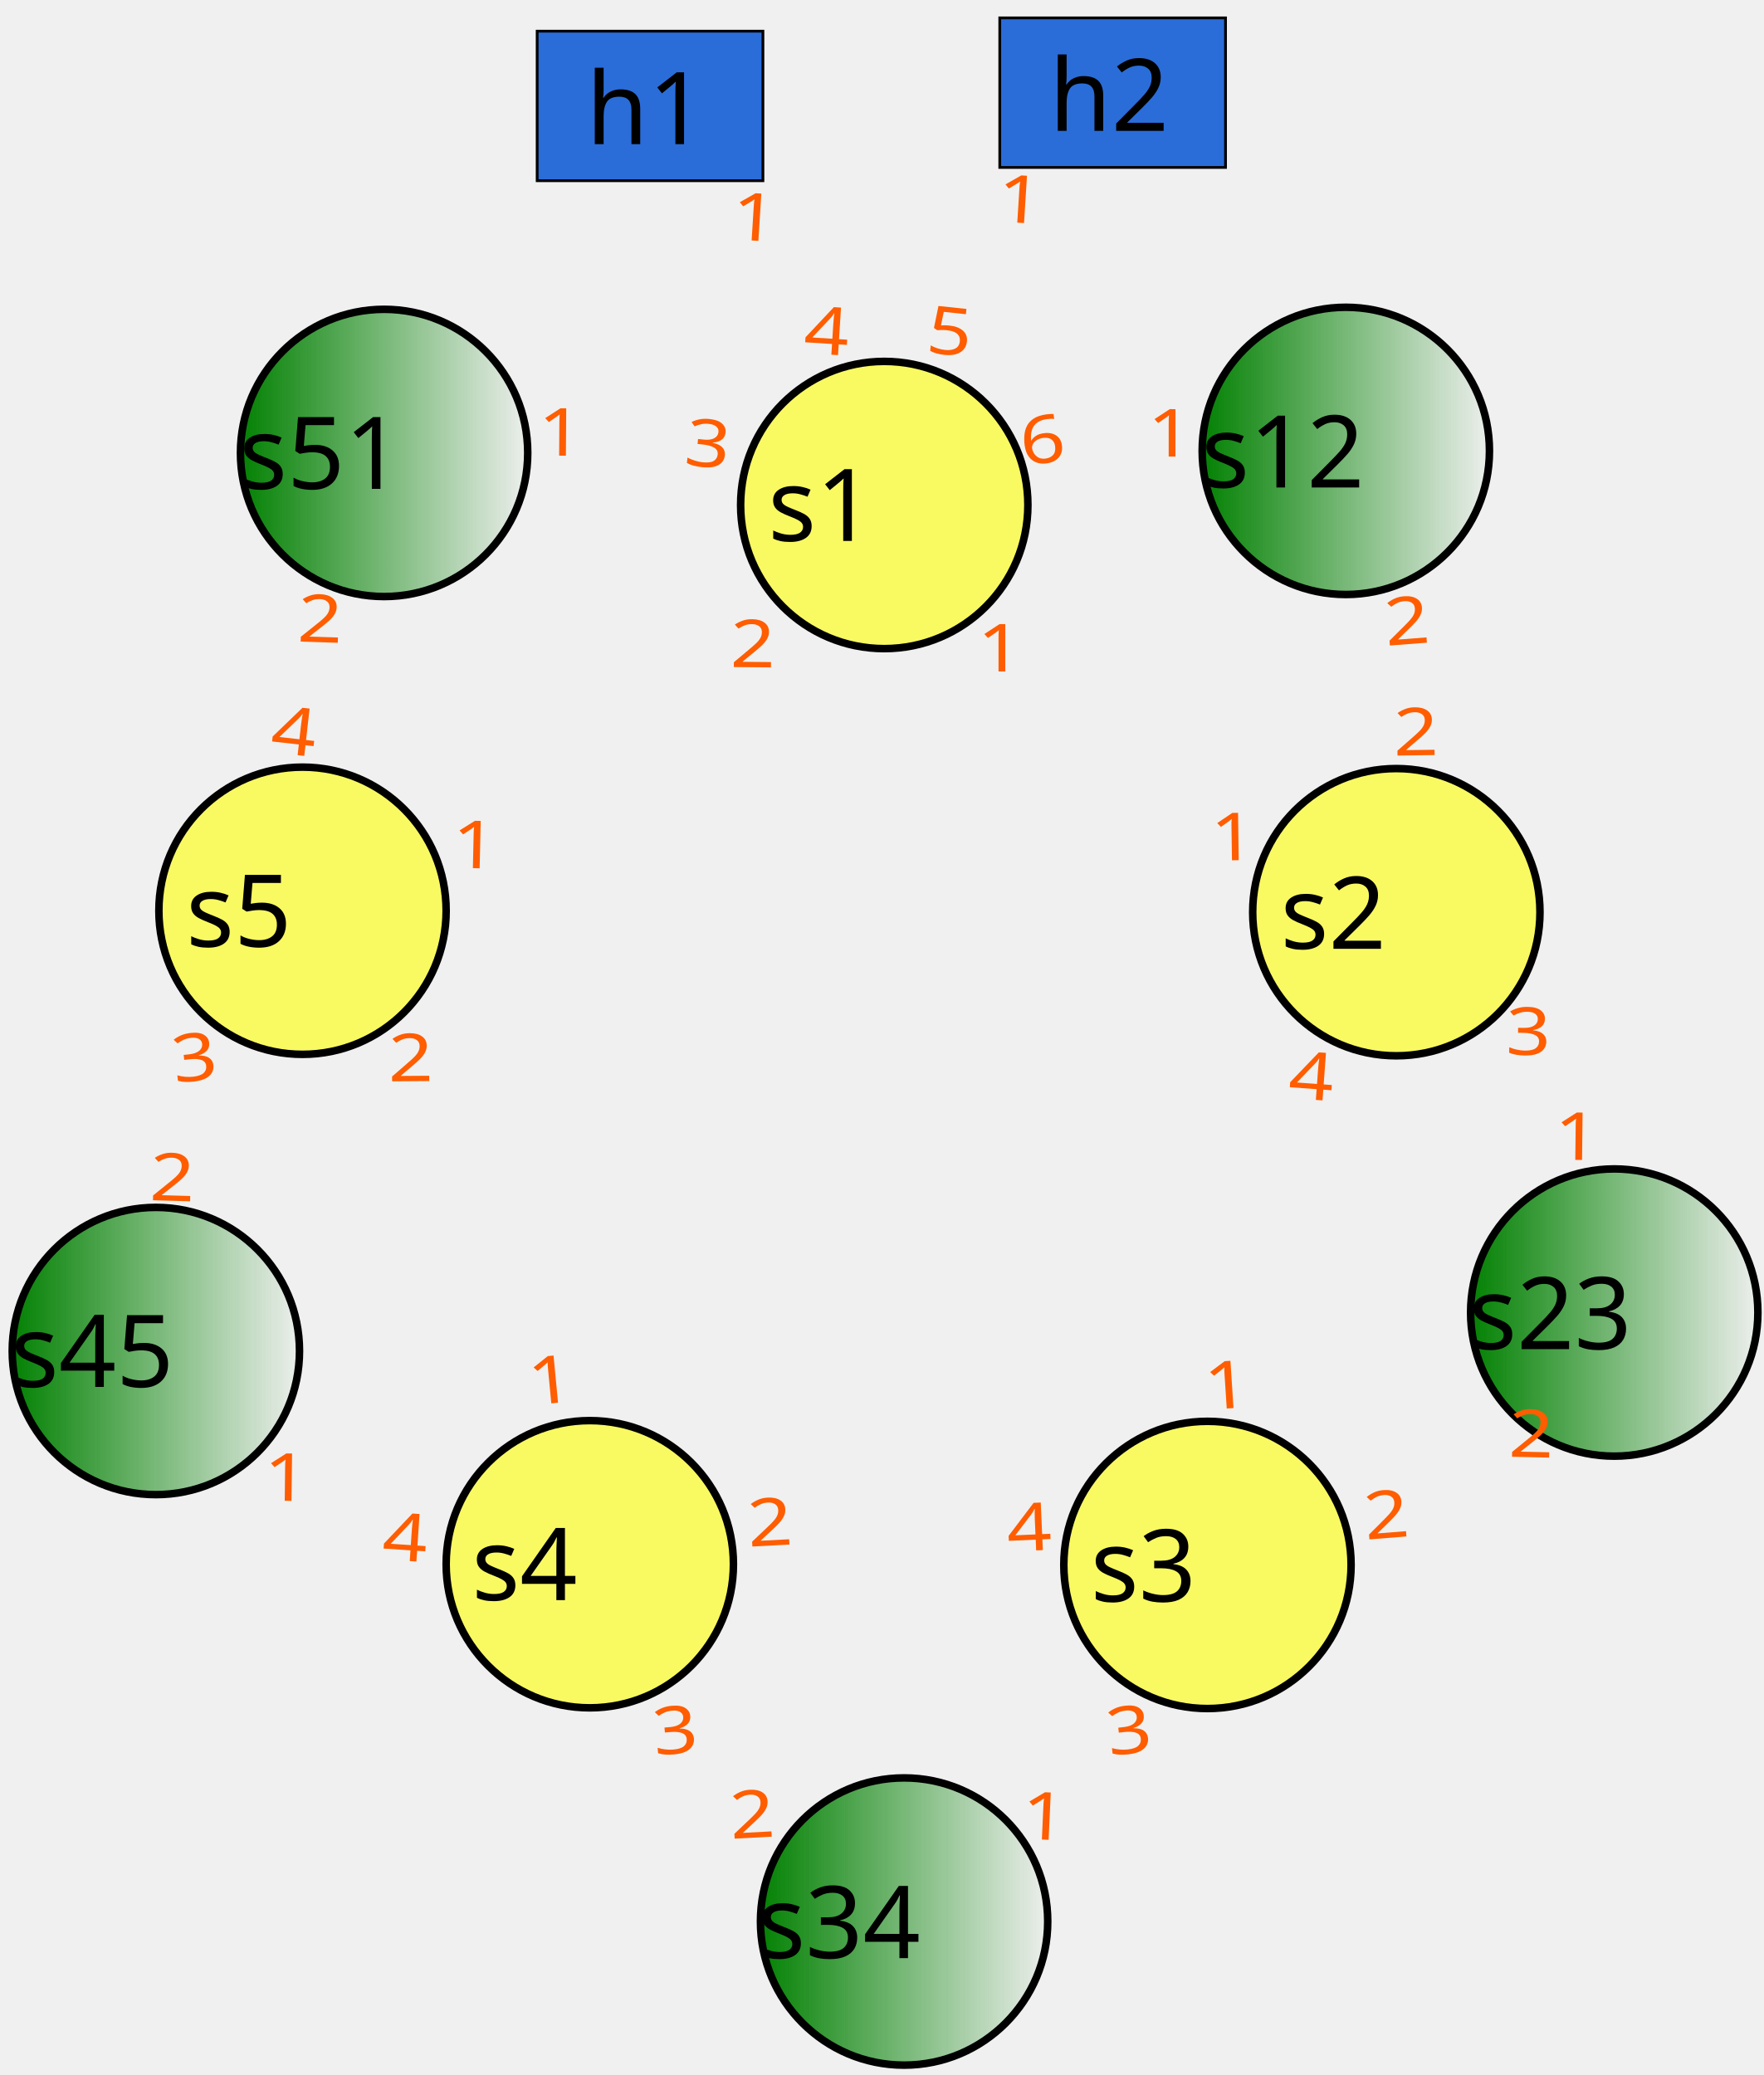
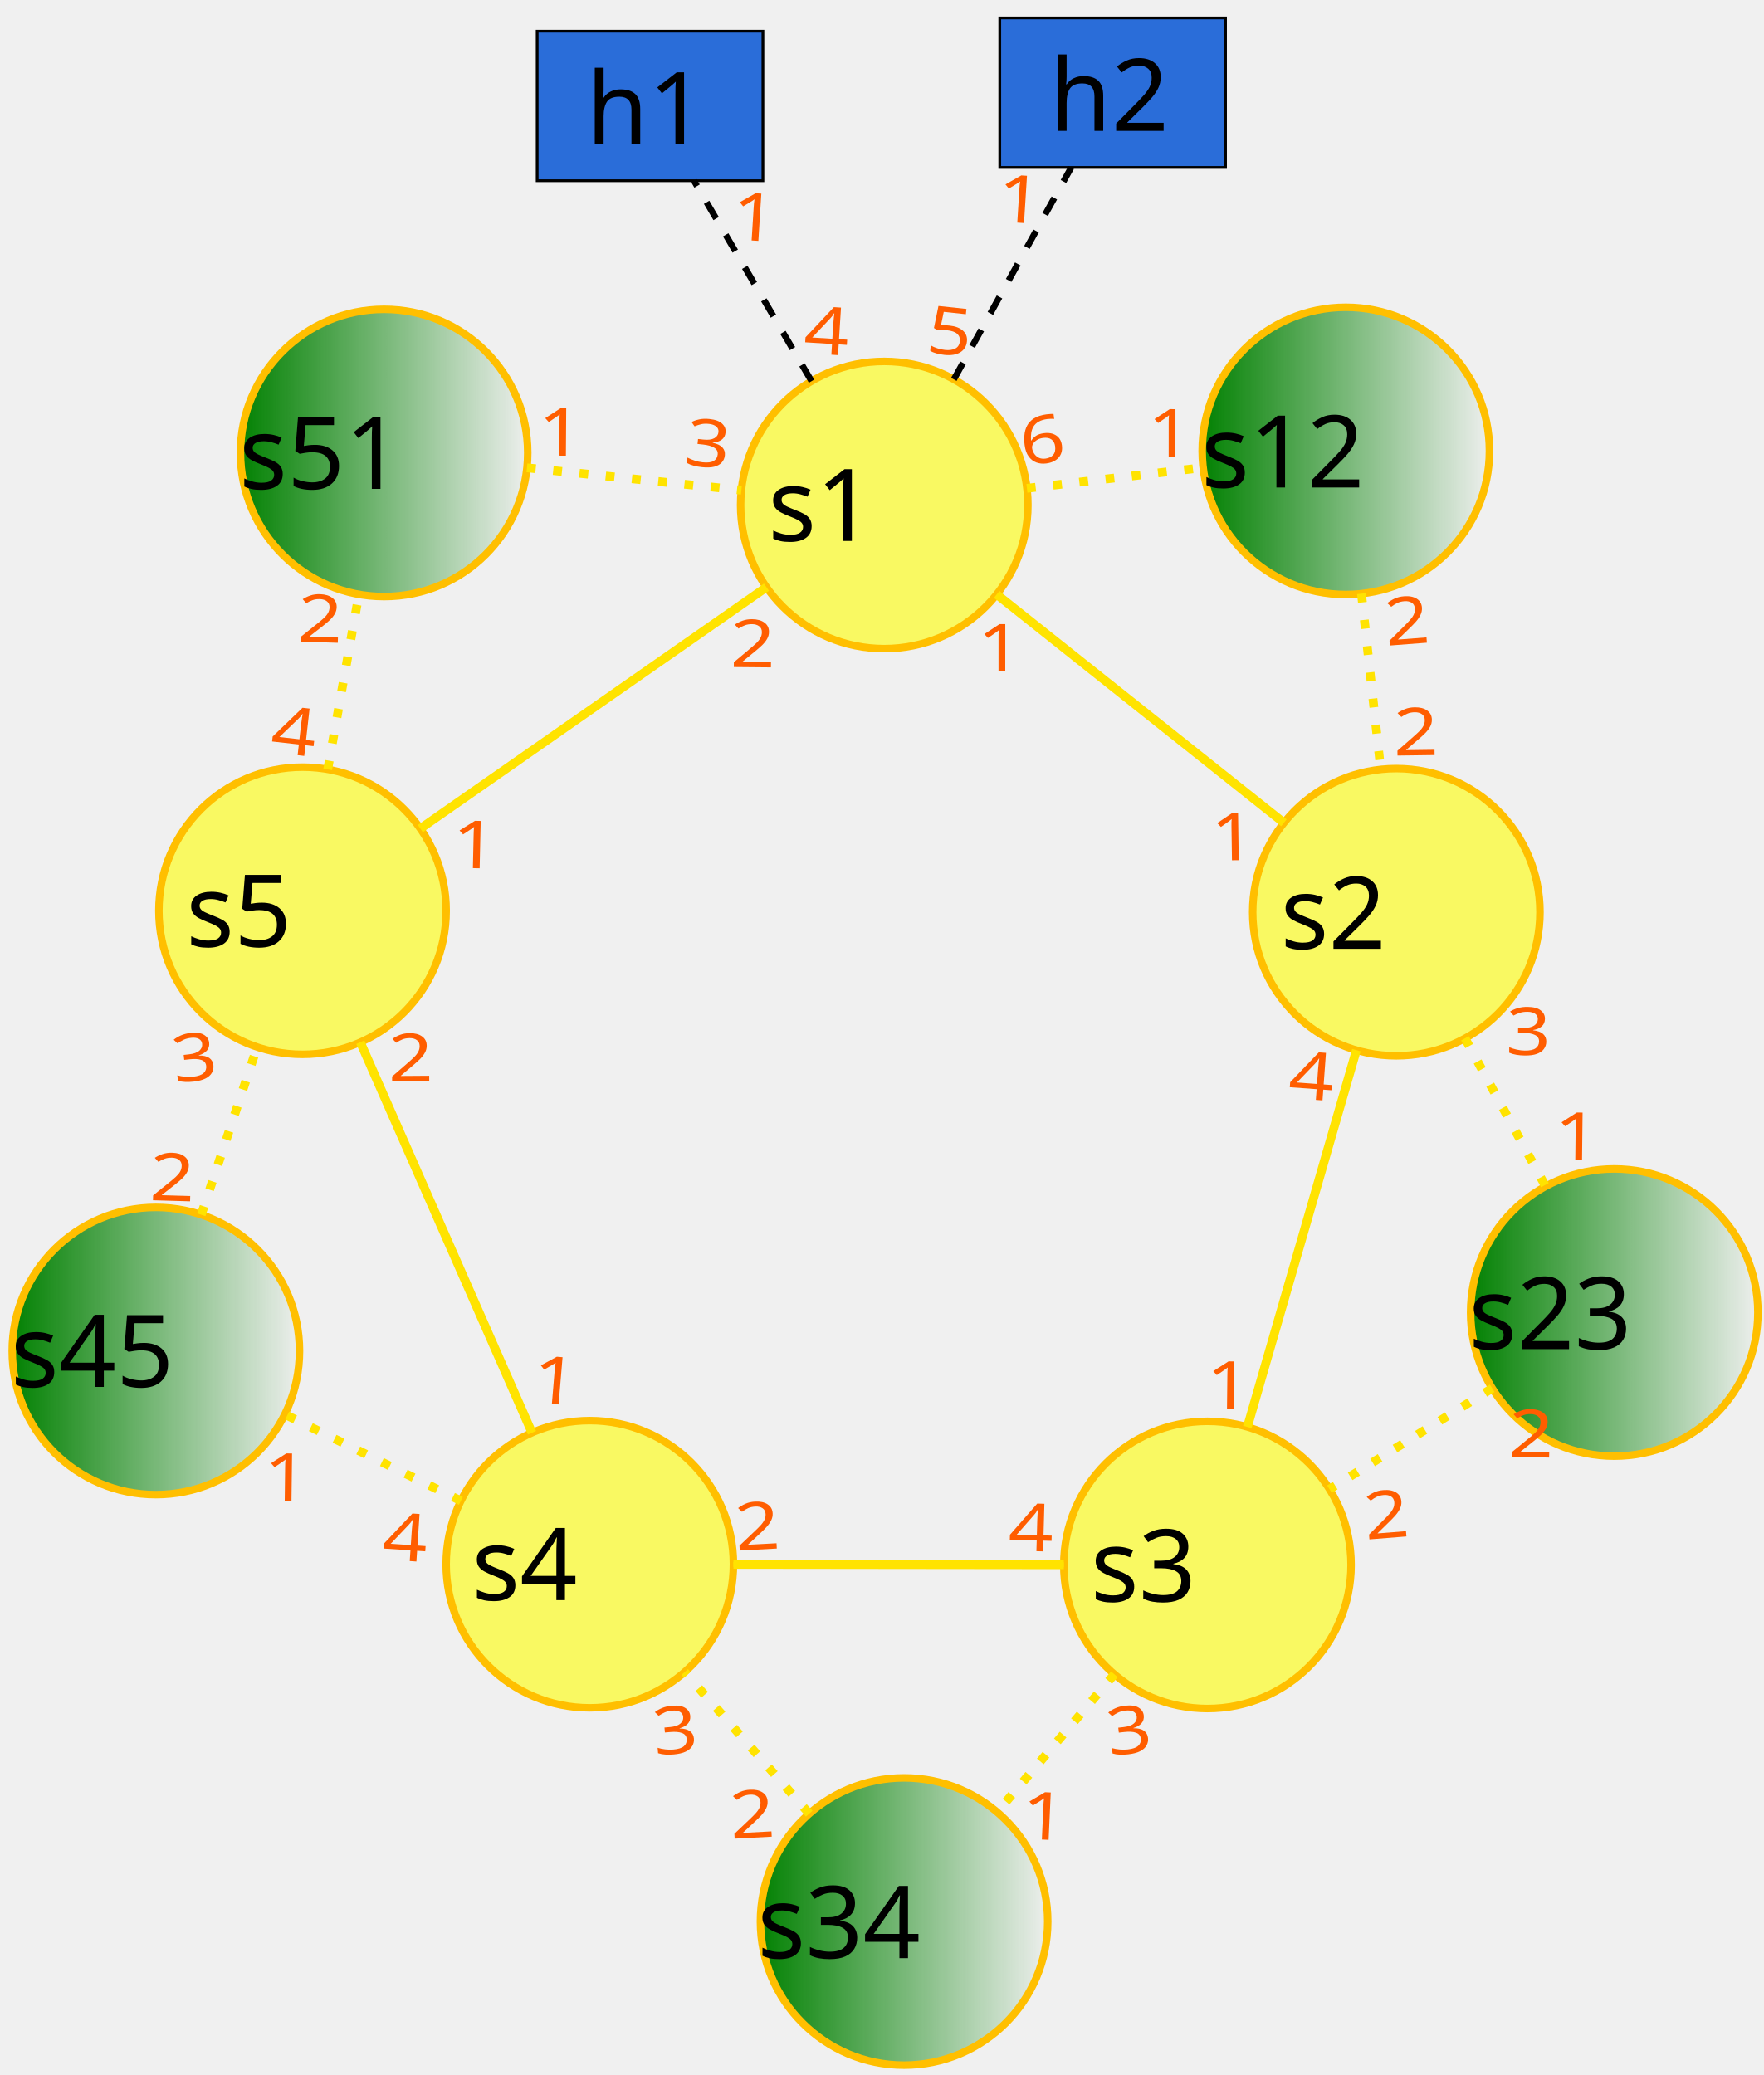
<svg xmlns="http://www.w3.org/2000/svg" xmlns:ns1="http://www.openswatchbook.org/uri/2009/osb" xmlns:xlink="http://www.w3.org/1999/xlink" width="198mm" height="233mm" viewBox="0 0 701.575 825.591" id="svg2" version="1.1">
  <defs id="defs4">
    <linearGradient id="linearGradient5906" ns1:paint="solid">
      <stop style="stop-color:#b79b9b;stop-opacity:1;" offset="0" id="stop5908" />
    </linearGradient>
    <linearGradient id="linearGradient5926">
      <stop id="stop5928" offset="0" style="stop-color:#008000;stop-opacity:1;" />
      <stop id="stop5930" offset="1" style="stop-color:#008000;stop-opacity:0" />
    </linearGradient>
    <linearGradient id="linearGradient5910">
      <stop style="stop-color:#008000;stop-opacity:1;" offset="0" id="stop5912" />
      <stop style="stop-color:#008000;stop-opacity:0;" offset="1" id="stop5914" />
    </linearGradient>
    <linearGradient id="linearGradient5890" ns1:paint="solid">
      <stop style="stop-color:#008000;stop-opacity:1;" offset="0" id="stop5892" />
    </linearGradient>
    <linearGradient id="linearGradient5804" ns1:paint="solid">
      <stop style="stop-color:#e3f4d7;stop-opacity:1;" offset="0" id="stop5806" />
    </linearGradient>
    <linearGradient xlink:href="#linearGradient5910" id="linearGradient5916" x1="88.098" y1="330.21" x2="205.384" y2="330.21" gradientUnits="userSpaceOnUse" gradientTransform="translate(6.060824,76.77167)" />
    <linearGradient xlink:href="#linearGradient5910" id="linearGradient5918" x1="-29.973" y1="690.565" x2="87.313" y2="690.565" gradientUnits="userSpaceOnUse" gradientTransform="translate(33.33494,73.74121)" />
    <linearGradient xlink:href="#linearGradient5910" id="linearGradient5920" x1="294.961" y1="914.525" x2="412.247" y2="914.525" gradientUnits="userSpaceOnUse" gradientTransform="translate(6.060824,76.77167)" />
    <linearGradient xlink:href="#linearGradient5910" id="linearGradient5922" x1="596.667" y1="673.235" x2="713.953" y2="673.235" gradientUnits="userSpaceOnUse" gradientTransform="translate(-13.13208,75.76152)" />
    <linearGradient xlink:href="#linearGradient5926" id="linearGradient5924" x1="470.687" y1="329.398" x2="587.973" y2="329.398" gradientUnits="userSpaceOnUse" gradientTransform="translate(6.060824,76.77167)" />
  </defs>
  <g id="layer1" style="display:inline" transform="translate(0,-226.7721)">
-     <ellipse style="fill:#ffff00;fill-opacity:0.591;stroke:#000000;stroke-width:3;stroke-miterlimit:4;stroke-dasharray:none;stroke-opacity:1" id="path3340-5" cx="351.775" cy="427.705" rx="57.143" ry="57.143" />
-     <ellipse style="fill:#ffff00;fill-opacity:0.591;stroke:#000000;stroke-width:3;stroke-miterlimit:4;stroke-dasharray:none;stroke-opacity:1" id="path3340-5-3" cx="120.347" cy="589.134" rx="57.143" ry="57.143" />
-     <ellipse style="fill:#ffff00;fill-opacity:0.591;stroke:#000000;stroke-width:3;stroke-miterlimit:4;stroke-dasharray:none;stroke-opacity:1" id="path3340-5-5" cx="234.632" cy="849.134" rx="57.143" ry="57.143" />
-     <ellipse style="fill:#ffff00;fill-opacity:0.591;stroke:#000000;stroke-width:3;stroke-miterlimit:4;stroke-dasharray:none;stroke-opacity:1" id="path3340-5-6" cx="480.347" cy="849.42" rx="57.143" ry="57.143" />
-     <ellipse style="fill:#ffff00;fill-opacity:0.591;stroke:#000000;stroke-width:3;stroke-miterlimit:4;stroke-dasharray:none;stroke-opacity:1" id="path3340-5-2" cx="555.489" cy="589.705" rx="57.143" ry="57.143" />
-     <path style="fill:#000000;fill-opacity:1;fill-rule:evenodd;stroke:#000000;stroke-width:3.5;stroke-linecap:butt;stroke-linejoin:miter;stroke-miterlimit:4;stroke-dasharray:none;stroke-opacity:0" d="M 496.228,794.528 539.608,644.597" id="path3412" />
-     <path style="fill:#000000;fill-rule:evenodd;stroke:#000000;stroke-width:3.5;stroke-linecap:butt;stroke-linejoin:miter;stroke-miterlimit:4;stroke-dasharray:none;stroke-opacity:0" d="m 304.908,460.396 -137.695,96.046" id="path3416" />
-     <path style="fill:none;fill-rule:evenodd;stroke:none;stroke-width:2;stroke-linecap:butt;stroke-linejoin:miter;stroke-miterlimit:4;stroke-dasharray:none;stroke-opacity:1" d="m 291.775,849.2 131.429,0.153" id="path3418" />
-     <path style="fill:#000000;fill-rule:evenodd;stroke:#000000;stroke-width:3.5;stroke-linecap:butt;stroke-linejoin:miter;stroke-miterlimit:4;stroke-dasharray:none;stroke-opacity:0" d="m 396.499,463.272 114.266,90.868" id="path3420" />
-     <path style="fill:#000000;fill-rule:evenodd;stroke:#000000;stroke-width:3.5;stroke-linecap:butt;stroke-linejoin:miter;stroke-miterlimit:4;stroke-dasharray:none;stroke-opacity:0;fill-opacity:0" d="m 291.775,849.2 131.429,0.153" id="path4885" />
-     <path style="fill:#000000;fill-rule:evenodd;stroke:#000000;stroke-width:3.5;stroke-linecap:butt;stroke-linejoin:miter;stroke-miterlimit:4;stroke-dasharray:none;stroke-opacity:0" d="m 143.341,641.445 68.298,155.377" id="path4887" />
-     <ellipse style="fill:url(#linearGradient5924);fill-opacity:1;stroke:#000000;stroke-width:3;stroke-miterlimit:4;stroke-dasharray:none" id="path3340-5-27" cx="535.391" cy="406.169" rx="57.143" ry="57.143" />
-     <ellipse style="fill:url(#linearGradient5922);fill-opacity:1;stroke:#000000;stroke-width:3;stroke-miterlimit:4;stroke-dasharray:none" id="path3340-5-27-0" cx="642.178" cy="748.997" rx="57.143" ry="57.143" />
-     <ellipse style="fill:url(#linearGradient5920);fill-opacity:1;stroke:#000000;stroke-width:3;stroke-miterlimit:4;stroke-dasharray:none" id="path3340-5-27-9" cx="359.665" cy="991.296" rx="57.143" ry="57.143" />
-     <ellipse style="fill:url(#linearGradient5918);fill-opacity:1;stroke:#000000;stroke-width:3;stroke-miterlimit:4;stroke-dasharray:none" id="path3340-5-27-3" cx="62.005" cy="764.306" rx="57.143" ry="57.143" />
-     <ellipse style="fill:url(#linearGradient5916);fill-opacity:1;stroke:#000000;stroke-width:3;stroke-miterlimit:4;stroke-dasharray:none" id="path3340-5-27-6" cx="152.802" cy="406.981" rx="57.143" ry="57.143" />
-     <path style="fill:#000000;fill-rule:evenodd;stroke:#000000;stroke-width:3.5;stroke-linecap:butt;stroke-linejoin:miter;stroke-miterlimit:4;stroke-dasharray:3.5, 7;stroke-dashoffset:0;stroke-opacity:0" d="m 582.804,639.896 32.06,58.91" id="path4937" />
-     <path style="fill:#000000;fill-rule:evenodd;stroke:#000000;stroke-width:3.5;stroke-linecap:butt;stroke-linejoin:miter;stroke-miterlimit:4;stroke-dasharray:3.5, 7;stroke-dashoffset:0;stroke-opacity:0" d="m 593.624,779.126 -64.724,40.164" id="path4939" />
-     <path style="fill:#000000;fill-rule:evenodd;stroke:#000000;stroke-width:3.5;stroke-linecap:butt;stroke-linejoin:miter;stroke-miterlimit:4;stroke-dasharray:3.5, 7;stroke-dashoffset:0;stroke-opacity:0" d="m 443.323,892.945 -46.635,54.826" id="path4941" />
-     <path style="fill:#ffffff;fill-rule:evenodd;stroke:#000000;stroke-width:3.5;stroke-linecap:butt;stroke-linejoin:miter;stroke-miterlimit:4;stroke-dasharray:3.5, 7;stroke-dashoffset:0;stroke-opacity:0" d="M 321.927,948.388 272.37,892.042" id="path4943" />
-     <path style="fill:#000000;fill-rule:evenodd;stroke:#000000;stroke-width:3.5;stroke-linecap:butt;stroke-linejoin:miter;stroke-miterlimit:4;stroke-dasharray:3.5, 7;stroke-dashoffset:0;stroke-opacity:0" d="M 183.347,823.933 113.29,789.507" id="path4945" />
-     <path style="fill:#000000;fill-rule:evenodd;stroke:#000000;stroke-width:3.5;stroke-linecap:butt;stroke-linejoin:miter;stroke-miterlimit:4;stroke-dasharray:3.5, 7;stroke-dashoffset:0;stroke-opacity:0" d="M 80.061,710.092 102.29,643.348" id="path4947" />
-     <path style="fill:#000000;fill-rule:evenodd;stroke:#000000;stroke-width:3.5;stroke-linecap:butt;stroke-linejoin:miter;stroke-miterlimit:4;stroke-dasharray:3.5, 7;stroke-dashoffset:0;stroke-opacity:0" d="m 209.636,412.901 85.304,8.885" id="path4951" />
-     <path style="fill:#000000;fill-rule:evenodd;stroke:#000000;stroke-width:3.5;stroke-linecap:butt;stroke-linejoin:miter;stroke-miterlimit:4;stroke-dasharray:3.5, 7;stroke-dashoffset:0;stroke-opacity:0" d="m 408.528,421.049 70.11,-8.223" id="path4953" />
-     <path style="fill:#000000;fill-rule:evenodd;stroke:#000000;stroke-width:3.5;stroke-linecap:butt;stroke-linejoin:miter;stroke-miterlimit:4;stroke-dasharray:3.5, 7;stroke-dashoffset:0;stroke-opacity:0" d="m 541.611,462.972 7.658,69.93" id="path4955" />
+     <ellipse style="fill:#ffff00;fill-opacity:0.591;stroke:#ffbf00;stroke-width:3;stroke-miterlimit:4;stroke-dasharray:none;stroke-opacity:1" id="path3340-5" cx="351.775" cy="427.705" rx="57.143" ry="57.143" />
+     <ellipse style="fill:#ffff00;fill-opacity:0.591;stroke:#ffbf00;stroke-width:3;stroke-miterlimit:4;stroke-dasharray:none;stroke-opacity:1" id="path3340-5-3" cx="120.347" cy="589.134" rx="57.143" ry="57.143" />
+     <ellipse style="fill:#ffff00;fill-opacity:0.591;stroke:#ffbf00;stroke-width:3;stroke-miterlimit:4;stroke-dasharray:none;stroke-opacity:1" id="path3340-5-5" cx="234.632" cy="849.134" rx="57.143" ry="57.143" />
+     <ellipse style="fill:#ffff00;fill-opacity:0.591;stroke:#ffbf00;stroke-width:3;stroke-miterlimit:4;stroke-dasharray:none;stroke-opacity:1" id="path3340-5-6" cx="480.347" cy="849.42" rx="57.143" ry="57.143" />
+     <ellipse style="fill:#ffff00;fill-opacity:0.591;stroke:#ffbf00;stroke-width:3;stroke-miterlimit:4;stroke-dasharray:none;stroke-opacity:1" id="path3340-5-2" cx="555.489" cy="589.705" rx="57.143" ry="57.143" />
+     <path style="fill:#ff7907;fill-opacity:0.667;fill-rule:evenodd;stroke:#ffe300;stroke-width:3.5;stroke-linecap:butt;stroke-linejoin:miter;stroke-miterlimit:4;stroke-dasharray:none;stroke-opacity:1" d="M 496.228,794.528 539.608,644.597" id="path3412" />
+     <path style="fill:#ff7907;fill-rule:evenodd;stroke:#ffe300;stroke-width:3.5;stroke-linecap:butt;stroke-linejoin:miter;stroke-miterlimit:4;stroke-dasharray:none;stroke-opacity:1;fill-opacity:0.667" d="m 304.908,460.396 -137.695,96.046" id="path3416" />
+     <path style="fill:#ff7907;fill-rule:evenodd;stroke:#ffe300;stroke-width:2;stroke-linecap:butt;stroke-linejoin:miter;stroke-miterlimit:4;stroke-dasharray:none;stroke-opacity:1;fill-opacity:0.667" d="m 291.775,849.2 131.429,0.153" id="path3418" />
+     <path style="fill:#ff7907;fill-rule:evenodd;stroke:#ffe300;stroke-width:3.5;stroke-linecap:butt;stroke-linejoin:miter;stroke-miterlimit:4;stroke-dasharray:none;stroke-opacity:1;fill-opacity:0.667" d="m 396.499,463.272 114.266,90.868" id="path3420" />
+     <path style="fill:#ff7907;fill-rule:evenodd;stroke:#ffe300;stroke-width:3.5;stroke-linecap:butt;stroke-linejoin:miter;stroke-miterlimit:4;stroke-dasharray:none;stroke-opacity:1;fill-opacity:0.667" d="m 291.775,849.2 131.429,0.153" id="path4885" />
+     <path style="fill:#ff7907;fill-rule:evenodd;stroke:#ffe300;stroke-width:3.5;stroke-linecap:butt;stroke-linejoin:miter;stroke-miterlimit:4;stroke-dasharray:none;stroke-opacity:1;fill-opacity:0.667" d="m 143.341,641.445 68.298,155.377" id="path4887" />
+     <ellipse style="fill:url(#linearGradient5924);fill-opacity:1;stroke:#ffbf00;stroke-width:3;stroke-miterlimit:4;stroke-dasharray:none;stroke-opacity:1" id="path3340-5-27" cx="535.391" cy="406.169" rx="57.143" ry="57.143" />
+     <ellipse style="fill:url(#linearGradient5922);fill-opacity:1;stroke:#ffbf00;stroke-width:3;stroke-miterlimit:4;stroke-dasharray:none;stroke-opacity:1" id="path3340-5-27-0" cx="642.178" cy="748.997" rx="57.143" ry="57.143" />
+     <ellipse style="fill:url(#linearGradient5920);fill-opacity:1;stroke:#ffbf00;stroke-width:3;stroke-miterlimit:4;stroke-dasharray:none;stroke-opacity:1" id="path3340-5-27-9" cx="359.665" cy="991.296" rx="57.143" ry="57.143" />
+     <ellipse style="fill:url(#linearGradient5918);fill-opacity:1;stroke:#ffbf00;stroke-width:3;stroke-miterlimit:4;stroke-dasharray:none;stroke-opacity:1" id="path3340-5-27-3" cx="62.005" cy="764.306" rx="57.143" ry="57.143" />
+     <ellipse style="fill:url(#linearGradient5916);fill-opacity:1;stroke:#ffbf00;stroke-width:3;stroke-miterlimit:4;stroke-dasharray:none;stroke-opacity:1" id="path3340-5-27-6" cx="152.802" cy="406.981" rx="57.143" ry="57.143" />
+     <path style="fill:#000000;fill-rule:evenodd;stroke:#ffe300;stroke-width:3.5;stroke-linecap:butt;stroke-linejoin:miter;stroke-miterlimit:4;stroke-dasharray:3.5, 7;stroke-dashoffset:0;stroke-opacity:1" d="m 582.804,639.896 32.06,58.91" id="path4937" />
+     <path style="fill:#000000;fill-rule:evenodd;stroke:#ffe300;stroke-width:3.5;stroke-linecap:butt;stroke-linejoin:miter;stroke-miterlimit:4;stroke-dasharray:3.5, 7;stroke-dashoffset:0;stroke-opacity:1" d="m 593.624,779.126 -64.724,40.164" id="path4939" />
+     <path style="fill:#6c5353;fill-rule:evenodd;stroke:#ffe300;stroke-width:3.5;stroke-linecap:butt;stroke-linejoin:miter;stroke-miterlimit:4;stroke-dasharray:3.5, 7;stroke-dashoffset:0;stroke-opacity:1" d="m 443.323,892.945 -46.635,54.826" id="path4941" />
+     <path style="fill:#ffffff;fill-rule:evenodd;stroke:#ffe300;stroke-width:3.5;stroke-linecap:butt;stroke-linejoin:miter;stroke-miterlimit:4;stroke-dasharray:3.5, 7;stroke-dashoffset:0;stroke-opacity:1" d="M 321.927,948.388 272.37,892.042" id="path4943" />
+     <path style="fill:#000000;fill-rule:evenodd;stroke:#ffe300;stroke-width:3.5;stroke-linecap:butt;stroke-linejoin:miter;stroke-miterlimit:4;stroke-dasharray:3.5, 7;stroke-dashoffset:0;stroke-opacity:1" d="M 183.347,823.933 113.29,789.507" id="path4945" />
+     <path style="fill:#000000;fill-rule:evenodd;stroke:#ffe300;stroke-width:3.5;stroke-linecap:butt;stroke-linejoin:miter;stroke-miterlimit:4;stroke-dasharray:3.5, 7;stroke-dashoffset:0;stroke-opacity:1" d="M 80.061,710.092 102.29,643.348" id="path4947" />
+     <path style="fill:#000000;fill-rule:evenodd;stroke:#ffe300;stroke-width:3.5;stroke-linecap:butt;stroke-linejoin:miter;stroke-miterlimit:4;stroke-dasharray:3.5, 7;stroke-dashoffset:0;stroke-opacity:1" d="m 209.636,412.901 85.304,8.885" id="path4951" />
+     <path style="fill:#000000;fill-rule:evenodd;stroke:#ffe300;stroke-width:3.5;stroke-linecap:butt;stroke-linejoin:miter;stroke-miterlimit:4;stroke-dasharray:3.5, 7;stroke-dashoffset:0;stroke-opacity:1" d="m 408.528,421.049 70.11,-8.223" id="path4953" />
+     <path style="fill:#000000;fill-rule:evenodd;stroke:#ffe300;stroke-width:3.5;stroke-linecap:butt;stroke-linejoin:miter;stroke-miterlimit:4;stroke-dasharray:3.5, 7;stroke-dashoffset:0;stroke-opacity:1" d="m 541.611,462.972 7.658,69.93" id="path4955" />
    <text xml:space="preserve" style="font-style:normal;font-weight:normal;font-size:40px;line-height:125%;font-family:sans-serif;text-align:center;letter-spacing:0px;word-spacing:0px;text-anchor:middle;fill:#000000;fill-opacity:1;stroke:none;stroke-width:1px;stroke-linecap:butt;stroke-linejoin:miter;stroke-opacity:1" x="352.547" y="442.002" id="text4957">
      <tspan id="tspan4959" x="352.547" y="442.002">s1</tspan>
    </text>
    <text xml:space="preserve" style="font-style:normal;font-weight:normal;font-size:40px;line-height:125%;font-family:sans-serif;text-align:center;letter-spacing:0px;word-spacing:0px;text-anchor:middle;fill:#000000;fill-opacity:1;stroke:none;stroke-width:1px;stroke-linecap:butt;stroke-linejoin:miter;stroke-opacity:1" x="556.417" y="604.266" id="text4957-0">
      <tspan id="tspan4959-6" x="556.417" y="604.266">s2</tspan>
    </text>
    <text xml:space="preserve" style="font-style:normal;font-weight:normal;font-size:40px;line-height:125%;font-family:sans-serif;text-align:center;letter-spacing:0px;word-spacing:0px;text-anchor:middle;fill:#000000;fill-opacity:1;stroke:none;stroke-width:1px;stroke-linecap:butt;stroke-linejoin:miter;stroke-opacity:1" x="480.874" y="863.98" id="text4957-2">
      <tspan id="tspan4959-61" x="480.874" y="863.98">s3</tspan>
    </text>
    <text xml:space="preserve" style="font-style:normal;font-weight:normal;font-size:40px;line-height:125%;font-family:sans-serif;text-align:center;letter-spacing:0px;word-spacing:0px;text-anchor:middle;fill:#000000;fill-opacity:1;stroke:none;stroke-width:1px;stroke-linecap:butt;stroke-linejoin:miter;stroke-opacity:1" x="359.714" y="1005.857" id="text4957-8">
      <tspan id="tspan4959-7" x="359.714" y="1005.857">s34</tspan>
    </text>
    <text xml:space="preserve" style="font-style:normal;font-weight:normal;font-size:40px;line-height:125%;font-family:sans-serif;text-align:center;letter-spacing:0px;word-spacing:0px;text-anchor:middle;fill:#000000;fill-opacity:1;stroke:none;stroke-width:1px;stroke-linecap:butt;stroke-linejoin:miter;stroke-opacity:1" x="121.02" y="603.431" id="text4957-9">
      <tspan id="tspan4959-2" x="121.02" y="603.431">s5</tspan>
    </text>
    <text xml:space="preserve" style="font-style:normal;font-weight:normal;font-size:40px;line-height:125%;font-family:sans-serif;text-align:center;letter-spacing:0px;word-spacing:0px;text-anchor:middle;fill:#000000;fill-opacity:1;stroke:none;stroke-width:1px;stroke-linecap:butt;stroke-linejoin:miter;stroke-opacity:1" x="536.319" y="420.73" id="text4957-02">
      <tspan id="tspan4959-3" x="536.319" y="420.73">s12</tspan>
    </text>
    <text xml:space="preserve" style="font-style:normal;font-weight:normal;font-size:40px;line-height:125%;font-family:sans-serif;text-align:center;letter-spacing:0px;word-spacing:0px;text-anchor:middle;fill:#000000;fill-opacity:1;stroke:none;stroke-width:1px;stroke-linecap:butt;stroke-linejoin:miter;stroke-opacity:1" x="642.705" y="763.557" id="text4957-7">
      <tspan id="tspan4959-5" x="642.705" y="763.557">s23</tspan>
    </text>
    <text xml:space="preserve" style="font-style:normal;font-weight:normal;font-size:40px;line-height:125%;font-family:sans-serif;text-align:center;letter-spacing:0px;word-spacing:0px;text-anchor:middle;fill:#000000;fill-opacity:1;stroke:none;stroke-width:1px;stroke-linecap:butt;stroke-linejoin:miter;stroke-opacity:1" x="234.681" y="863.431" id="text4957-92">
      <tspan id="tspan4959-28" x="234.681" y="863.431">s4</tspan>
    </text>
    <text xml:space="preserve" style="font-style:normal;font-weight:normal;font-size:40px;line-height:125%;font-family:sans-serif;text-align:center;letter-spacing:0px;word-spacing:0px;text-anchor:middle;fill:#000000;fill-opacity:1;stroke:none;stroke-width:1px;stroke-linecap:butt;stroke-linejoin:miter;stroke-opacity:1" x="153.573" y="421.278" id="text4957-97">
      <tspan id="tspan4959-36" x="153.573" y="421.278">s51</tspan>
    </text>
    <text xml:space="preserve" style="font-style:normal;font-weight:normal;font-size:40px;line-height:125%;font-family:sans-serif;text-align:center;letter-spacing:0px;word-spacing:0px;text-anchor:middle;fill:#000000;fill-opacity:1;stroke:none;stroke-width:1px;stroke-linecap:butt;stroke-linejoin:miter;stroke-opacity:1" x="62.679" y="778.603" id="text4957-1">
      <tspan id="tspan4959-29" x="62.679" y="778.603">s45</tspan>
    </text>
    <text xml:space="preserve" style="font-style:normal;font-weight:normal;font-size:40px;line-height:125%;font-family:sans-serif;letter-spacing:0px;word-spacing:0px;fill:#000000;fill-opacity:1;stroke:none;stroke-width:1px;stroke-linecap:butt;stroke-linejoin:miter;stroke-opacity:1" x="566.091" y="298.494" id="text5045">
      <tspan id="tspan5047" x="566.091" y="298.494" />
    </text>
    <text xml:space="preserve" style="font-style:normal;font-weight:normal;font-size:28.727px;line-height:125%;font-family:sans-serif;letter-spacing:0px;word-spacing:0px;fill:#ff5d00;fill-opacity:1;stroke:none;stroke-width:1px;stroke-linecap:butt;stroke-linejoin:miter;stroke-opacity:1" x="270.852" y="532.891" id="text5049" transform="matrix(1.088522,0.00976852,-0.00824365,0.9186032,0,0)">
      <tspan id="tspan5051" x="270.852" y="532.891">2</tspan>
    </text>
    <text xml:space="preserve" style="font-style:normal;font-weight:normal;font-size:28.727px;line-height:125%;font-family:sans-serif;letter-spacing:0px;word-spacing:0px;display:inline;fill:#ff5d00;fill-opacity:1;stroke:none;stroke-width:1px;stroke-linecap:butt;stroke-linejoin:miter;stroke-opacity:1" x="357.342" y="537.517" id="text5049-3" transform="matrix(1.088565,4.0108816e-4,-3.3847002e-4,0.9186402,0,0)">
      <tspan id="tspan5051-6" x="357.342" y="537.517">1</tspan>
    </text>
    <text xml:space="preserve" style="font-style:normal;font-weight:normal;font-size:28.727px;line-height:125%;font-family:sans-serif;letter-spacing:0px;word-spacing:0px;display:inline;fill:#ff5d00;fill-opacity:1;stroke:none;stroke-width:1px;stroke-linecap:butt;stroke-linejoin:miter;stroke-opacity:1" x="322.706" y="501.234" id="text5049-7" transform="matrix(1.079745,-0.1382972,0.116709,0.9111964,0,0)">
      <tspan id="tspan5051-5" x="322.706" y="501.234">6</tspan>
    </text>
    <text xml:space="preserve" style="font-style:normal;font-weight:normal;font-size:28.727px;line-height:125%;font-family:sans-serif;letter-spacing:0px;word-spacing:0px;display:inline;fill:#ff5d00;fill-opacity:1;stroke:none;stroke-width:1px;stroke-linecap:butt;stroke-linejoin:miter;stroke-opacity:1" x="288.244" y="414.251" id="text5049-35" transform="matrix(1.082465,0.1150835,-0.09711896,0.9134921,0,0)">
      <tspan id="tspan5051-62" x="288.244" y="414.251">3</tspan>
    </text>
    <text xml:space="preserve" style="font-style:normal;font-weight:normal;font-size:28.727px;line-height:125%;font-family:sans-serif;letter-spacing:0px;word-spacing:0px;display:inline;fill:#ff5d00;fill-opacity:1;stroke:none;stroke-width:1px;stroke-linecap:butt;stroke-linejoin:miter;stroke-opacity:1" x="122.825" y="520.238" id="text5049-9" transform="matrix(1.087992,0.03533154,-0.02981627,0.9181562,0,0)">
      <tspan id="tspan5051-1" x="122.825" y="520.238">2</tspan>
    </text>
    <text xml:space="preserve" style="font-style:normal;font-weight:normal;font-size:28.727px;line-height:125%;font-family:sans-serif;letter-spacing:0px;word-spacing:0px;display:inline;fill:#ff5d00;fill-opacity:1;stroke:none;stroke-width:1px;stroke-linecap:butt;stroke-linejoin:miter;stroke-opacity:1" x="151.876" y="555.88" id="text5049-2" transform="matrix(1.081721,0.121877,-0.1028519,0.9128643,0,0)">
      <tspan id="tspan5051-7" x="151.876" y="555.88">4</tspan>
    </text>
    <text xml:space="preserve" style="font-style:normal;font-weight:normal;font-size:28.727px;line-height:125%;font-family:sans-serif;letter-spacing:0px;word-spacing:0px;display:inline;fill:#ff5d00;fill-opacity:1;stroke:none;stroke-width:1px;stroke-linecap:butt;stroke-linejoin:miter;stroke-opacity:1" x="-3.451" y="719.917" id="text5049-0" transform="matrix(1.081876,-0.120498,0.1016883,0.9129948,0,0)">
      <tspan id="tspan5051-9" x="-3.451" y="719.917">3</tspan>
    </text>
    <text xml:space="preserve" style="font-style:normal;font-weight:normal;font-size:28.727px;line-height:125%;font-family:sans-serif;letter-spacing:0px;word-spacing:0px;display:inline;fill:#ff5d00;fill-opacity:1;stroke:none;stroke-width:1px;stroke-linecap:butt;stroke-linejoin:miter;stroke-opacity:1" x="72.74" y="764.531" id="text5049-36" transform="matrix(1.088133,0.03066751,-0.02588029,0.9182756,0,0)">
      <tspan id="tspan5051-0" x="72.74" y="764.531">2</tspan>
    </text>
    <text xml:space="preserve" style="font-style:normal;font-weight:normal;font-size:28.727px;line-height:125%;font-family:sans-serif;letter-spacing:0px;word-spacing:0px;display:inline;fill:#ff5d00;fill-opacity:1;stroke:none;stroke-width:1px;stroke-linecap:butt;stroke-linejoin:miter;stroke-opacity:1" x="105.594" y="895.29" id="text5049-6" transform="matrix(1.088483,0.0133532,-0.01126875,0.9185711,0,0)">
      <tspan id="tspan5051-2" x="105.594" y="895.29">1</tspan>
    </text>
    <text xml:space="preserve" style="font-style:normal;font-weight:normal;font-size:28.727px;line-height:125%;font-family:sans-serif;letter-spacing:0px;word-spacing:0px;display:inline;fill:#ff5d00;fill-opacity:1;stroke:none;stroke-width:1px;stroke-linecap:butt;stroke-linejoin:miter;stroke-opacity:1" x="190.798" y="909.126" id="text5049-61" transform="matrix(1.086153,0.07242997,-0.06112363,0.9166045,0,0)">
      <tspan id="tspan5051-8" x="190.798" y="909.126">4</tspan>
    </text>
-     <text xml:space="preserve" style="font-style:normal;font-weight:normal;font-size:28.727px;line-height:125%;font-family:sans-serif;letter-spacing:0px;word-spacing:0px;display:inline;fill:#ff5d00;fill-opacity:1;stroke:none;stroke-width:1px;stroke-linecap:butt;stroke-linejoin:miter;stroke-opacity:1" x="124.082" y="873.521" id="text5049-79" transform="matrix(1.083609,-0.1037556,0.08755935,0.9144579,0,0)">
-       <tspan id="tspan5051-20" x="124.082" y="873.521">1</tspan>
+     <text xml:space="preserve" style="font-style:normal;font-weight:normal;font-size:28.727px;line-height:125%;font-family:sans-serif;letter-spacing:0px;word-spacing:0px;display:inline;fill:#ff5d00;fill-opacity:1;stroke:none;stroke-width:1px;stroke-linecap:butt;stroke-linejoin:miter;stroke-opacity:1" x="253.253" y="832.05" id="text5049-79" transform="matrix(1.084795,0.09053045,-0.07639863,0.9154579,0,0)">
+       <tspan id="tspan5051-20" x="253.253" y="832.05">1</tspan>
    </text>
    <text xml:space="preserve" style="font-style:normal;font-weight:normal;font-size:28.727px;line-height:125%;font-family:sans-serif;letter-spacing:0px;word-spacing:0px;display:inline;fill:#ff5d00;fill-opacity:1;stroke:none;stroke-width:1px;stroke-linecap:butt;stroke-linejoin:miter;stroke-opacity:1" x="176.747" y="618.137" id="text5049-23" transform="matrix(1.088296,0.02424126,-0.02045719,0.9184124,0,0)">
      <tspan id="tspan5051-75" x="176.747" y="618.137">1</tspan>
    </text>
    <text xml:space="preserve" style="font-style:normal;font-weight:normal;font-size:28.727px;line-height:125%;font-family:sans-serif;letter-spacing:0px;word-spacing:0px;display:inline;fill:#ff5d00;fill-opacity:1;stroke:none;stroke-width:1px;stroke-linecap:butt;stroke-linejoin:miter;stroke-opacity:1" x="434.933" y="627.057" id="text5049-92" transform="matrix(1.088453,-0.01564138,0.01319976,0.9185454,0,0)">
      <tspan id="tspan5051-28" x="434.933" y="627.057">1</tspan>
    </text>
    <text xml:space="preserve" style="font-style:normal;font-weight:normal;font-size:28.727px;line-height:125%;font-family:sans-serif;letter-spacing:0px;word-spacing:0px;display:inline;fill:#ff5d00;fill-opacity:1;stroke:none;stroke-width:1px;stroke-linecap:butt;stroke-linejoin:miter;stroke-opacity:1" x="471.185" y="570.831" id="text5049-97" transform="matrix(1.085392,-0.08306296,0.07009683,0.915962,0,0)">
      <tspan id="tspan5051-3" x="471.185" y="570.831">2</tspan>
    </text>
    <text xml:space="preserve" style="font-style:normal;font-weight:normal;font-size:28.727px;line-height:125%;font-family:sans-serif;letter-spacing:0px;word-spacing:0px;display:inline;fill:#ff5d00;fill-opacity:1;stroke:none;stroke-width:1px;stroke-linecap:butt;stroke-linejoin:miter;stroke-opacity:1" x="502.906" y="582.029" id="text5049-612" transform="matrix(1.088471,-0.01436989,0.01212676,0.9185602,0,0)">
      <tspan id="tspan5051-93" x="502.906" y="582.029">2</tspan>
    </text>
    <text xml:space="preserve" style="font-style:normal;font-weight:normal;font-size:28.727px;line-height:125%;font-family:sans-serif;letter-spacing:0px;word-spacing:0px;display:inline;fill:#ff5d00;fill-opacity:1;stroke:none;stroke-width:1px;stroke-linecap:butt;stroke-linejoin:miter;stroke-opacity:1" x="559.348" y="693.427" id="text5049-1" transform="matrix(1.088435,0.0168382,-0.01420975,0.9185303,0,0)">
      <tspan id="tspan5051-94" x="559.348" y="693.427">3</tspan>
    </text>
    <text xml:space="preserve" style="font-style:normal;font-weight:normal;font-size:28.727px;line-height:125%;font-family:sans-serif;letter-spacing:0px;word-spacing:0px;display:inline;fill:#ff5d00;fill-opacity:1;stroke:none;stroke-width:1px;stroke-linecap:butt;stroke-linejoin:miter;stroke-opacity:1" x="575.169" y="741.343" id="text5049-78" transform="matrix(1.088494,0.01247684,-0.01052918,0.9185799,0,0)">
      <tspan id="tspan5051-4" x="575.169" y="741.343">1</tspan>
    </text>
    <text xml:space="preserve" style="font-style:normal;font-weight:normal;font-size:28.727px;line-height:125%;font-family:sans-serif;letter-spacing:0px;word-spacing:0px;display:inline;fill:#ff5d00;fill-opacity:1;stroke:none;stroke-width:1px;stroke-linecap:butt;stroke-linejoin:miter;stroke-opacity:1" x="567.6" y="862.953" id="text5049-5" transform="matrix(1.088294,0.02431047,-0.0205156,0.9184111,0,0)">
      <tspan id="tspan5051-03" x="567.6" y="862.953">2</tspan>
    </text>
    <text xml:space="preserve" style="font-style:normal;font-weight:normal;font-size:28.727px;line-height:125%;font-family:sans-serif;letter-spacing:0px;word-spacing:0px;display:inline;fill:#ff5d00;fill-opacity:1;stroke:none;stroke-width:1px;stroke-linecap:butt;stroke-linejoin:miter;stroke-opacity:1" x="436.507" y="957.648" id="text5049-610" transform="matrix(1.085152,-0.0861394,0.07269304,0.9157596,0,0)">
      <tspan id="tspan5051-63" x="436.507" y="957.648">2</tspan>
    </text>
    <text xml:space="preserve" style="font-style:normal;font-weight:normal;font-size:28.727px;line-height:125%;font-family:sans-serif;letter-spacing:0px;word-spacing:0px;display:inline;fill:#ff5d00;fill-opacity:1;stroke:none;stroke-width:1px;stroke-linecap:butt;stroke-linejoin:miter;stroke-opacity:1" x="307.787" y="1054.728" id="text5049-20" transform="matrix(1.081738,-0.1217242,0.1027231,0.9128789,0,0)">
      <tspan id="tspan5051-61" x="307.787" y="1054.728">3</tspan>
    </text>
    <text xml:space="preserve" style="font-style:normal;font-weight:normal;font-size:28.727px;line-height:125%;font-family:sans-serif;letter-spacing:0px;word-spacing:0px;display:inline;fill:#ff5d00;fill-opacity:1;stroke:none;stroke-width:1px;stroke-linecap:butt;stroke-linejoin:miter;stroke-opacity:1" x="412.292" y="1022.206" id="text5049-55" transform="matrix(1.087461,0.04901951,-0.04136755,0.9177083,0,0)">
      <tspan id="tspan5051-47" x="412.292" y="1022.206">1</tspan>
    </text>
    <text xml:space="preserve" style="font-style:normal;font-weight:normal;font-size:28.727px;line-height:125%;font-family:sans-serif;letter-spacing:0px;word-spacing:0px;display:inline;fill:#ff5d00;fill-opacity:1;stroke:none;stroke-width:1px;stroke-linecap:butt;stroke-linejoin:miter;stroke-opacity:1" x="219.904" y="1058.642" id="text5049-65" transform="matrix(1.087024,-0.05790096,0.04886262,0.9173398,0,0)">
      <tspan id="tspan5051-69" x="219.904" y="1058.642">2</tspan>
    </text>
    <text xml:space="preserve" style="font-style:normal;font-weight:normal;font-size:28.727px;line-height:125%;font-family:sans-serif;letter-spacing:0px;word-spacing:0px;display:inline;fill:#ff5d00;fill-opacity:1;stroke:none;stroke-width:1px;stroke-linecap:butt;stroke-linejoin:miter;stroke-opacity:1" x="165.5" y="1027.769" id="text5049-37" transform="matrix(1.084555,-0.09335504,0.07878232,0.9152558,0,0)">
      <tspan id="tspan5051-45" x="165.5" y="1027.769">3</tspan>
    </text>
-     <text xml:space="preserve" style="font-style:normal;font-weight:normal;font-size:28.727px;line-height:125%;font-family:sans-serif;letter-spacing:0px;word-spacing:0px;display:inline;fill:#ff5d00;fill-opacity:1;stroke:none;stroke-width:1px;stroke-linecap:butt;stroke-linejoin:miter;stroke-opacity:1" x="232.051" y="932.707" id="text5049-25" transform="matrix(1.087024,-0.05790096,0.04886262,0.9173398,0,0)">
-       <tspan id="tspan5051-474" x="232.051" y="932.707">2</tspan>
+     <text xml:space="preserve" style="font-style:normal;font-weight:normal;font-size:28.727px;line-height:125%;font-family:sans-serif;letter-spacing:0px;word-spacing:0px;display:inline;fill:#ff5d00;fill-opacity:1;stroke:none;stroke-width:1px;stroke-linecap:butt;stroke-linejoin:miter;stroke-opacity:1" x="227.359" y="934.149" id="text5049-25" transform="matrix(1.087024,-0.05790096,0.04886262,0.9173398,0,0)">
+       <tspan id="tspan5051-474" x="227.359" y="934.149">2</tspan>
    </text>
-     <text xml:space="preserve" style="font-style:normal;font-weight:normal;font-size:28.727px;line-height:125%;font-family:sans-serif;letter-spacing:0px;word-spacing:0px;display:inline;fill:#ff5d00;fill-opacity:1;stroke:none;stroke-width:1px;stroke-linecap:butt;stroke-linejoin:miter;stroke-opacity:1" x="333.58" y="937.302" id="text5049-4" transform="matrix(1.0875,-0.04816103,0.0406431,0.9177407,0,0)">
-       <tspan id="tspan5051-30" x="333.58" y="937.302">4</tspan>
+     <text xml:space="preserve" style="font-style:normal;font-weight:normal;font-size:28.727px;line-height:125%;font-family:sans-serif;letter-spacing:0px;word-spacing:0px;display:inline;fill:#ff5d00;fill-opacity:1;stroke:none;stroke-width:1px;stroke-linecap:butt;stroke-linejoin:miter;stroke-opacity:1" x="389.536" y="905.99" id="text5049-4" transform="matrix(1.088152,0.02998471,-0.02530409,0.9182917,0,0)">
+       <tspan id="tspan5051-30" x="389.536" y="905.99">4</tspan>
    </text>
-     <text xml:space="preserve" style="font-style:normal;font-weight:normal;font-size:28.727px;line-height:125%;font-family:sans-serif;letter-spacing:0px;word-spacing:0px;display:inline;fill:#ff5d00;fill-opacity:1;stroke:none;stroke-width:1px;stroke-linecap:butt;stroke-linejoin:miter;stroke-opacity:1" x="392.753" y="889.534" id="text5049-786" transform="matrix(1.086275,-0.07057806,0.05956082,0.9167074,0,0)">
-       <tspan id="tspan5051-88" x="392.753" y="889.534">1</tspan>
+     <text xml:space="preserve" style="font-style:normal;font-weight:normal;font-size:28.727px;line-height:125%;font-family:sans-serif;letter-spacing:0px;word-spacing:0px;display:inline;fill:#ff5d00;fill-opacity:1;stroke:none;stroke-width:1px;stroke-linecap:butt;stroke-linejoin:miter;stroke-opacity:1" x="448.811" y="850.934" id="text5049-786" transform="matrix(1.088496,0.01229438,-0.01037522,0.9185817,0,0)">
+       <tspan id="tspan5051-88" x="448.811" y="850.934">1</tspan>
    </text>
    <text xml:space="preserve" style="font-style:normal;font-weight:normal;font-size:28.727px;line-height:125%;font-family:sans-serif;letter-spacing:0px;word-spacing:0px;display:inline;fill:#ff5d00;fill-opacity:1;stroke:none;stroke-width:1px;stroke-linecap:butt;stroke-linejoin:miter;stroke-opacity:1" x="513.437" y="680.007" id="text5049-43" transform="matrix(1.0857,0.07893861,-0.06661628,0.9162217,0,0)">
      <tspan id="tspan5051-14" x="513.437" y="680.007">4</tspan>
    </text>
    <text xml:space="preserve" style="font-style:normal;font-weight:normal;font-size:28.727px;line-height:125%;font-family:sans-serif;letter-spacing:0px;word-spacing:0px;display:inline;fill:#ff5d00;fill-opacity:1;stroke:none;stroke-width:1px;stroke-linecap:butt;stroke-linejoin:miter;stroke-opacity:1" x="137.651" y="716.375" id="text5049-920" transform="matrix(1.088538,-0.00771213,0.00650826,0.9186172,0,0)">
      <tspan id="tspan5051-68" x="137.651" y="716.375">2</tspan>
    </text>
    <text xml:space="preserve" style="font-style:normal;font-weight:normal;font-size:28.727px;line-height:125%;font-family:sans-serif;letter-spacing:0px;word-spacing:0px;display:inline;fill:#ff5d00;fill-opacity:1;stroke:none;stroke-width:1px;stroke-linecap:butt;stroke-linejoin:miter;stroke-opacity:1" x="199.142" y="442.545" id="text5049-9-9" transform="matrix(1.08854,0.00737422,-0.00622309,0.9186192,0,0)">
      <tspan id="tspan5051-1-2" x="199.142" y="442.545">1</tspan>
    </text>
    <text xml:space="preserve" style="font-style:normal;font-weight:normal;font-size:28.727px;line-height:125%;font-family:sans-serif;letter-spacing:0px;word-spacing:0px;display:inline;fill:#ff5d00;fill-opacity:1;stroke:none;stroke-width:1px;stroke-linecap:butt;stroke-linejoin:miter;stroke-opacity:1" x="419.502" y="444.397" id="text5049-3-6" transform="matrix(1.088565,4.0108816e-4,-3.3847002e-4,0.9186402,0,0)">
      <tspan id="tspan5051-6-6" x="419.502" y="444.397">1</tspan>
    </text>
    <rect style="display:inline;fill:#0052d4;fill-opacity:0.824;stroke:#000000;stroke-width:1.096;stroke-opacity:1" id="rect6194-5" width="89.807" height="59.503" x="397.73" y="233.889" />
    <rect style="display:inline;fill:#0052d4;fill-opacity:0.824;stroke:#000000;stroke-width:1.096;stroke-opacity:1" id="rect6194-5-0" width="89.807" height="59.503" x="213.695" y="239.172" />
-     <path style="fill:none;fill-rule:evenodd;stroke:#000000;stroke-width:2.5;stroke-linecap:butt;stroke-linejoin:miter;stroke-miterlimit:4;stroke-dasharray:7.5, 7.5;stroke-dashoffset:0;stroke-opacity:0" d="m 322.855,378.422 -46.797,-79.748" id="path6251" />
-     <path style="fill:none;fill-rule:evenodd;stroke:#000000;stroke-width:2.5;stroke-linecap:butt;stroke-linejoin:miter;stroke-miterlimit:4;stroke-dasharray:7.5, 7.5;stroke-dashoffset:0;stroke-opacity:0" d="m 379.458,377.717 46.699,-84.325" id="path6253" />
+     <path style="fill:none;fill-rule:evenodd;stroke:#000000;stroke-width:2.5;stroke-linecap:butt;stroke-linejoin:miter;stroke-miterlimit:4;stroke-dasharray:7.5, 7.5;stroke-dashoffset:0;stroke-opacity:1" d="m 322.855,378.422 -46.797,-79.748" id="path6251" />
+     <path style="fill:none;fill-rule:evenodd;stroke:#000000;stroke-width:2.5;stroke-linecap:butt;stroke-linejoin:miter;stroke-miterlimit:4;stroke-dasharray:7.5, 7.5;stroke-dashoffset:0;stroke-opacity:1" d="m 379.458,377.717 46.699,-84.325" id="path6253" />
    <text xml:space="preserve" style="font-style:normal;font-weight:normal;font-size:40px;line-height:125%;font-family:sans-serif;letter-spacing:0px;word-spacing:0px;fill:#000000;fill-opacity:1;stroke:none;stroke-width:1px;stroke-linecap:butt;stroke-linejoin:miter;stroke-opacity:1" x="233.208" y="284.118" id="text6255">
      <tspan id="tspan6257" x="233.208" y="284.118">h1</tspan>
    </text>
    <text xml:space="preserve" style="font-style:normal;font-weight:normal;font-size:40px;line-height:125%;font-family:sans-serif;letter-spacing:0px;word-spacing:0px;fill:#000000;fill-opacity:1;stroke:none;stroke-width:1px;stroke-linecap:butt;stroke-linejoin:miter;stroke-opacity:1" x="417.399" y="278.835" id="text6259">
      <tspan id="tspan6261" x="417.399" y="278.835">h2</tspan>
    </text>
-     <path style="fill:#000000;fill-rule:evenodd;stroke:#000000;stroke-width:3.5;stroke-linecap:butt;stroke-linejoin:miter;stroke-miterlimit:4;stroke-dasharray:3.5, 7;stroke-dashoffset:0;stroke-opacity:0" d="m 130.37,532.878 12.408,-69.641" id="path6263" />
+     <path style="fill:#000000;fill-rule:evenodd;stroke:#ffe300;stroke-width:3.5;stroke-linecap:butt;stroke-linejoin:miter;stroke-miterlimit:4;stroke-dasharray:3.5, 7;stroke-dashoffset:0;stroke-opacity:1" d="m 130.37,532.878 12.408,-69.641" id="path6263" />
    <text xml:space="preserve" style="font-style:normal;font-weight:normal;font-size:28.727px;line-height:125%;font-family:sans-serif;letter-spacing:0px;word-spacing:0px;display:inline;fill:#ff5d00;fill-opacity:1;stroke:none;stroke-width:1px;stroke-linecap:butt;stroke-linejoin:miter;stroke-opacity:1" x="313.929" y="377.178" id="text5049-35-3" transform="matrix(1.086434,0.06808105,-0.05745358,0.9168418,0,0)">
      <tspan id="tspan5051-62-8" x="313.929" y="377.178">4</tspan>
    </text>
    <text xml:space="preserve" style="font-style:normal;font-weight:normal;font-size:28.727px;line-height:125%;font-family:sans-serif;letter-spacing:0px;word-spacing:0px;display:inline;fill:#ff5d00;fill-opacity:1;stroke:none;stroke-width:1px;stroke-linecap:butt;stroke-linejoin:miter;stroke-opacity:1" x="371.808" y="354.796" id="text5049-35-3-6" transform="matrix(1.082465,0.1150835,-0.09711896,0.9134921,0,0)">
      <tspan id="tspan5051-62-8-0" x="371.808" y="354.796">5</tspan>
    </text>
    <text xml:space="preserve" style="font-style:normal;font-weight:normal;font-size:28.727px;line-height:125%;font-family:sans-serif;letter-spacing:0px;word-spacing:0px;display:inline;fill:#ff5d00;fill-opacity:1;stroke:none;stroke-width:1px;stroke-linecap:butt;stroke-linejoin:miter;stroke-opacity:1" x="284.938" y="329.955" id="text5049-35-3-4" transform="matrix(1.086434,0.06808105,-0.05745358,0.9168418,0,0)">
      <tspan id="tspan5051-62-8-8" x="284.938" y="329.955">1</tspan>
    </text>
    <text xml:space="preserve" style="font-style:normal;font-weight:normal;font-size:28.727px;line-height:125%;font-family:sans-serif;letter-spacing:0px;word-spacing:0px;display:inline;fill:#ff5d00;fill-opacity:1;stroke:none;stroke-width:1px;stroke-linecap:butt;stroke-linejoin:miter;stroke-opacity:1" x="381.42" y="315.052" id="text5049-35-3-4-8" transform="matrix(1.086434,0.06808105,-0.05745358,0.9168418,0,0)">
      <tspan id="tspan5051-62-8-8-8" x="381.42" y="315.052">1</tspan>
    </text>
  </g>
</svg>
